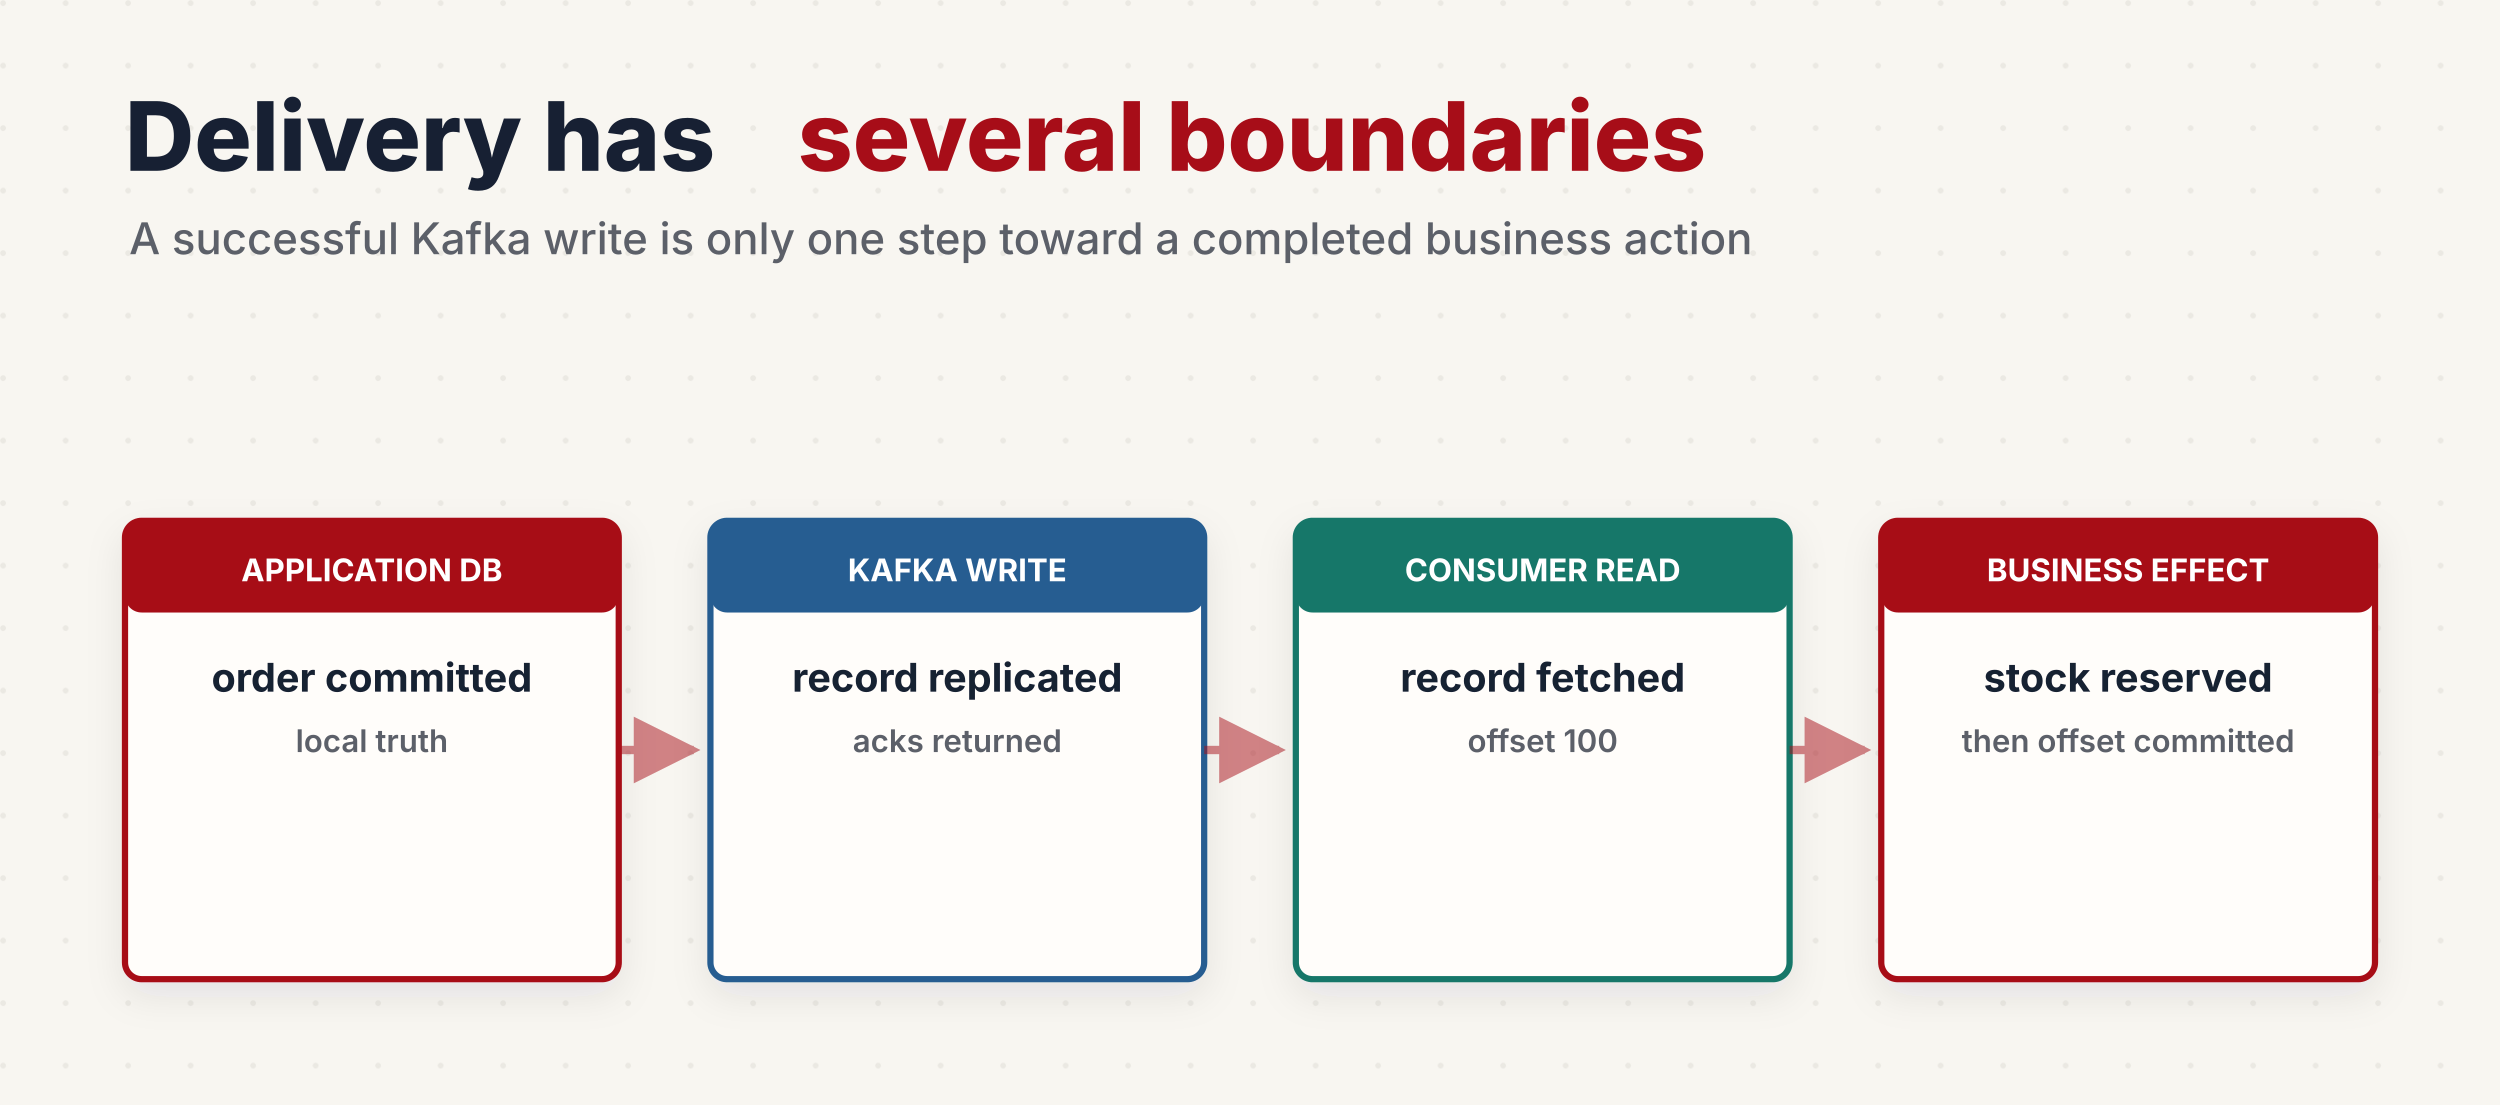
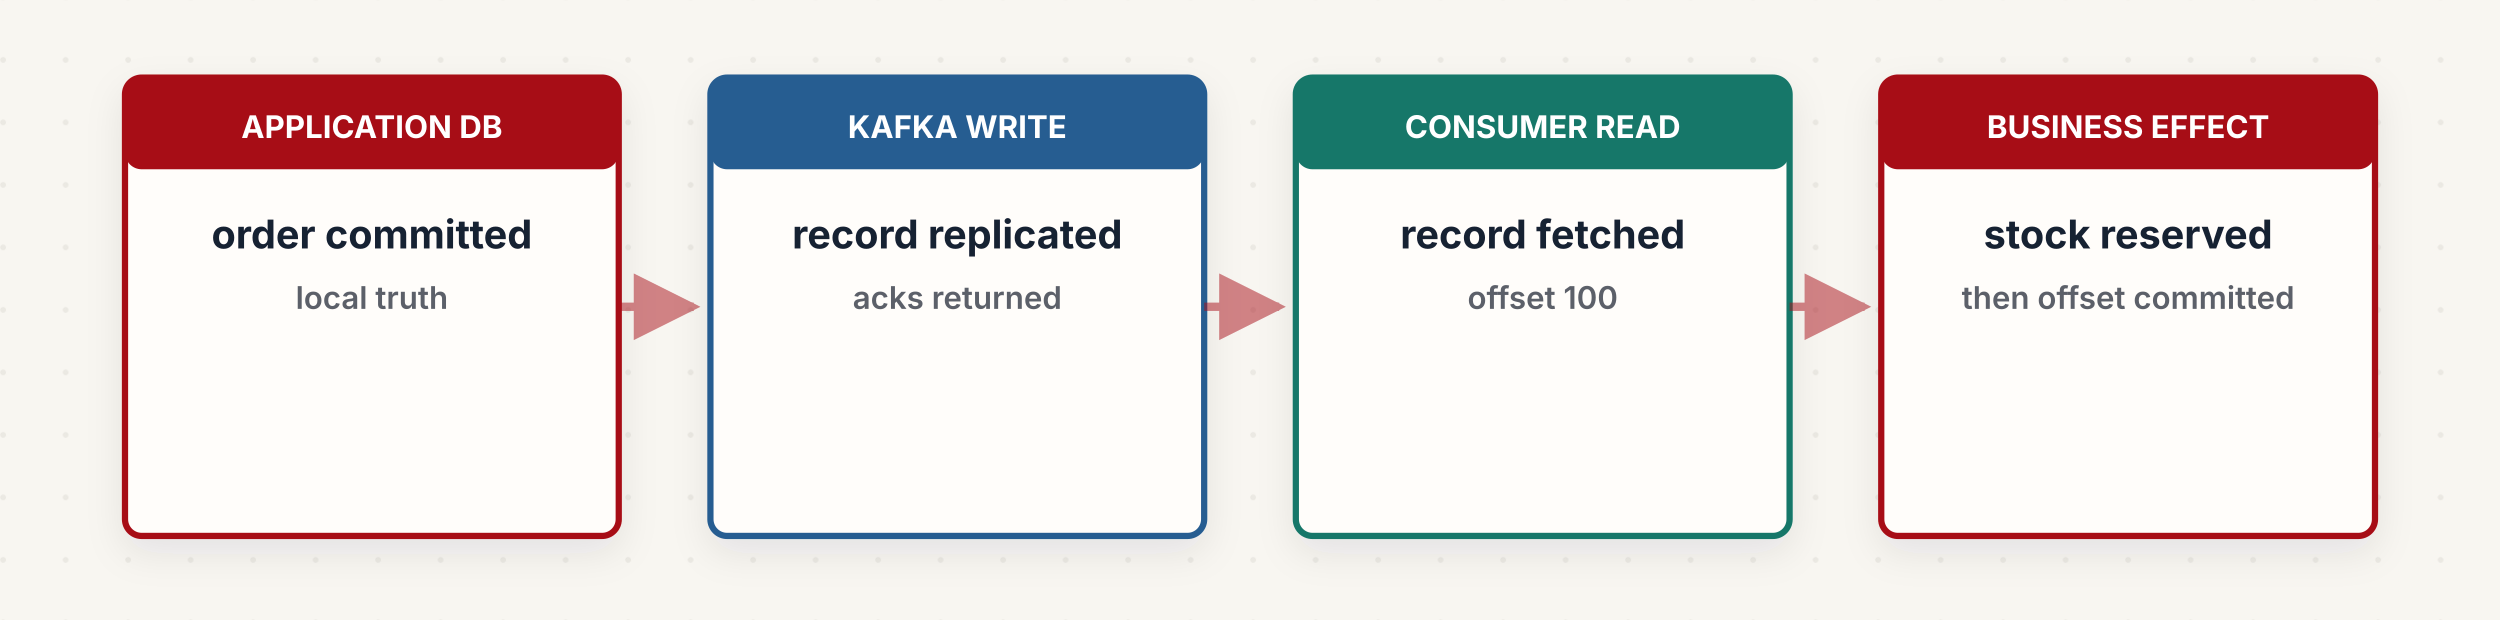
- <svg xmlns="http://www.w3.org/2000/svg" width="960" height="424" viewBox="0 0 1200 530" role="img" aria-labelledby="title desc">
+ <svg xmlns="http://www.w3.org/2000/svg" width="960" height="238" viewBox="0 213 1200 297" role="img" aria-labelledby="title desc">
  <defs>
    <pattern id="grid" width="30" height="30" patternUnits="userSpaceOnUse">
      <circle cx="1.5" cy="1.5" r="1.4" fill="#d9d6cf" opacity=".42" />
    </pattern>
    <filter id="shadow" x="-20%" y="-20%" width="140%" height="140%">
      <feDropShadow dx="0" dy="7" stdDeviation="9" flood-color="#172033" flood-opacity=".08" />
    </filter>
    <marker id="arrow" viewBox="0 0 10 10" refX="9" refY="5" markerWidth="8" markerHeight="8" orient="auto">
      <path d="M0 0 10 5 0 10Z" fill="#a70d18" />
    </marker>
    <marker id="arrowBlue" viewBox="0 0 10 10" refX="9" refY="5" markerWidth="8" markerHeight="8" orient="auto">
      <path d="M0 0 10 5 0 10Z" fill="#275d91" />
    </marker>
    <marker id="arrowGreen" viewBox="0 0 10 10" refX="9" refY="5" markerWidth="8" markerHeight="8" orient="auto">
      <path d="M0 0 10 5 0 10Z" fill="#187769" />
    </marker>
  </defs>
  <rect width="1200" height="700" fill="#f8f6f1" />
  <rect width="1200" height="700" fill="url(#grid)" />
  <g font-family="Inter,ui-sans-serif,system-ui,-apple-system,'Segoe UI',sans-serif">
-     <text x="60" y="82" text-anchor="start" fill="#172033" font-size="46" font-weight="760">Delivery has </text>
-     <text x="382.92" y="82" text-anchor="start" fill="#a70d18" font-size="46" font-weight="760">several boundaries</text>
-     <text x="62" y="122" text-anchor="start" fill="#5c6069" font-size="21" font-weight="500">A successful Kafka write is only one step toward a completed business action</text>
    <g filter="url(#shadow)">
      <rect x="60" y="250" width="237" height="220" rx="8" fill="#fffdfa" stroke="#a70d18" stroke-width="3" />
      <rect x="60" y="250" width="237" height="44" rx="8" fill="#a70d18" />
      <text x="178.5" y="279" text-anchor="middle" fill="#fff" font-size="15" font-weight="750">APPLICATION DB</text>
      <text x="178.5" y="332" text-anchor="middle" fill="#172033" font-size="19" font-weight="720">order committed</text>
      <text x="178.5" y="361" text-anchor="middle" fill="#5c6069" font-size="15" font-weight="600">local truth</text>
    </g>
    <line x1="297" y1="360" x2="333" y2="360" stroke="#a70d18" stroke-width="4" opacity="0.5" marker-end="url(#arrow)" />
    <g filter="url(#shadow)">
      <rect x="341" y="250" width="237" height="220" rx="8" fill="#fffdfa" stroke="#275d91" stroke-width="3" />
      <rect x="341" y="250" width="237" height="44" rx="8" fill="#275d91" />
      <text x="459.5" y="279" text-anchor="middle" fill="#fff" font-size="15" font-weight="750">KAFKA WRITE</text>
      <text x="459.5" y="332" text-anchor="middle" fill="#172033" font-size="19" font-weight="720">record replicated</text>
      <text x="459.5" y="361" text-anchor="middle" fill="#5c6069" font-size="15" font-weight="600">acks returned</text>
    </g>
    <line x1="578" y1="360" x2="614" y2="360" stroke="#a70d18" stroke-width="4" opacity="0.5" marker-end="url(#arrow)" />
    <g filter="url(#shadow)">
      <rect x="622" y="250" width="237" height="220" rx="8" fill="#fffdfa" stroke="#187769" stroke-width="3" />
      <rect x="622" y="250" width="237" height="44" rx="8" fill="#187769" />
      <text x="740.5" y="279" text-anchor="middle" fill="#fff" font-size="15" font-weight="750">CONSUMER READ</text>
      <text x="740.5" y="332" text-anchor="middle" fill="#172033" font-size="19" font-weight="720">record fetched</text>
      <text x="740.5" y="361" text-anchor="middle" fill="#5c6069" font-size="15" font-weight="600">offset 100</text>
    </g>
    <line x1="859" y1="360" x2="895" y2="360" stroke="#a70d18" stroke-width="4" opacity="0.5" marker-end="url(#arrow)" />
    <g filter="url(#shadow)">
      <rect x="903" y="250" width="237" height="220" rx="8" fill="#fffdfa" stroke="#a70d18" stroke-width="3" />
      <rect x="903" y="250" width="237" height="44" rx="8" fill="#a70d18" />
      <text x="1021.5" y="279" text-anchor="middle" fill="#fff" font-size="15" font-weight="750">BUSINESS EFFECT</text>
      <text x="1021.5" y="332" text-anchor="middle" fill="#172033" font-size="19" font-weight="720">stock reserved</text>
      <text x="1021.5" y="361" text-anchor="middle" fill="#5c6069" font-size="15" font-weight="600">then offset committed</text>
    </g>
  </g>
</svg>
